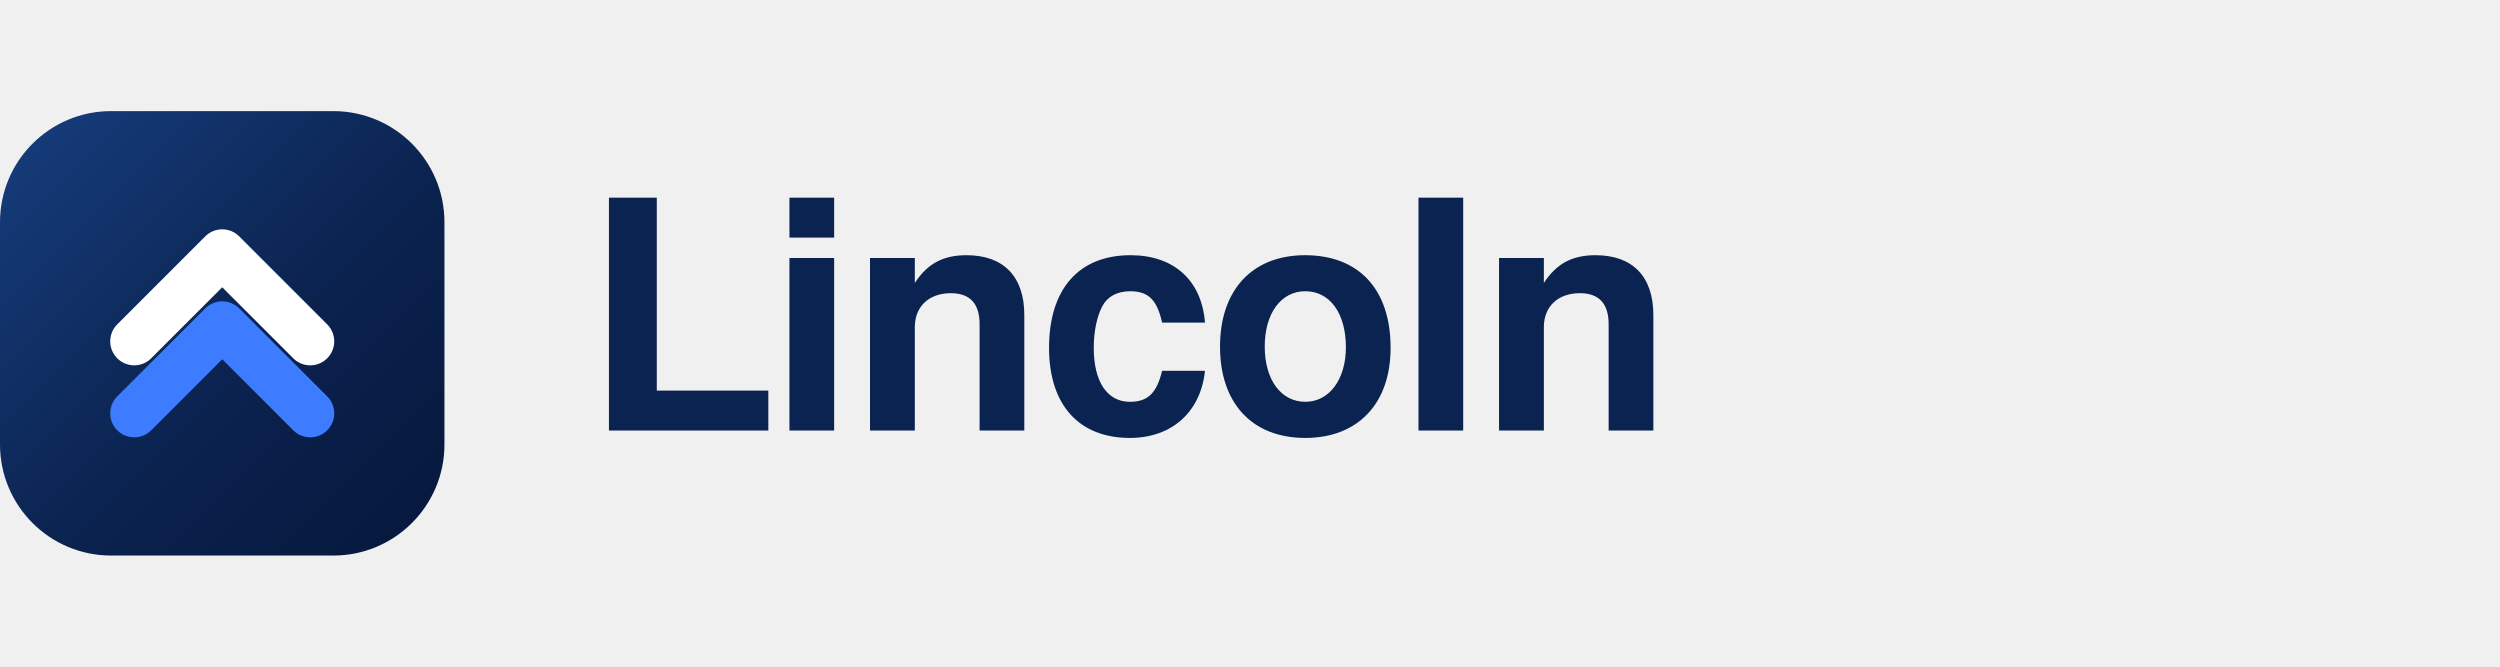
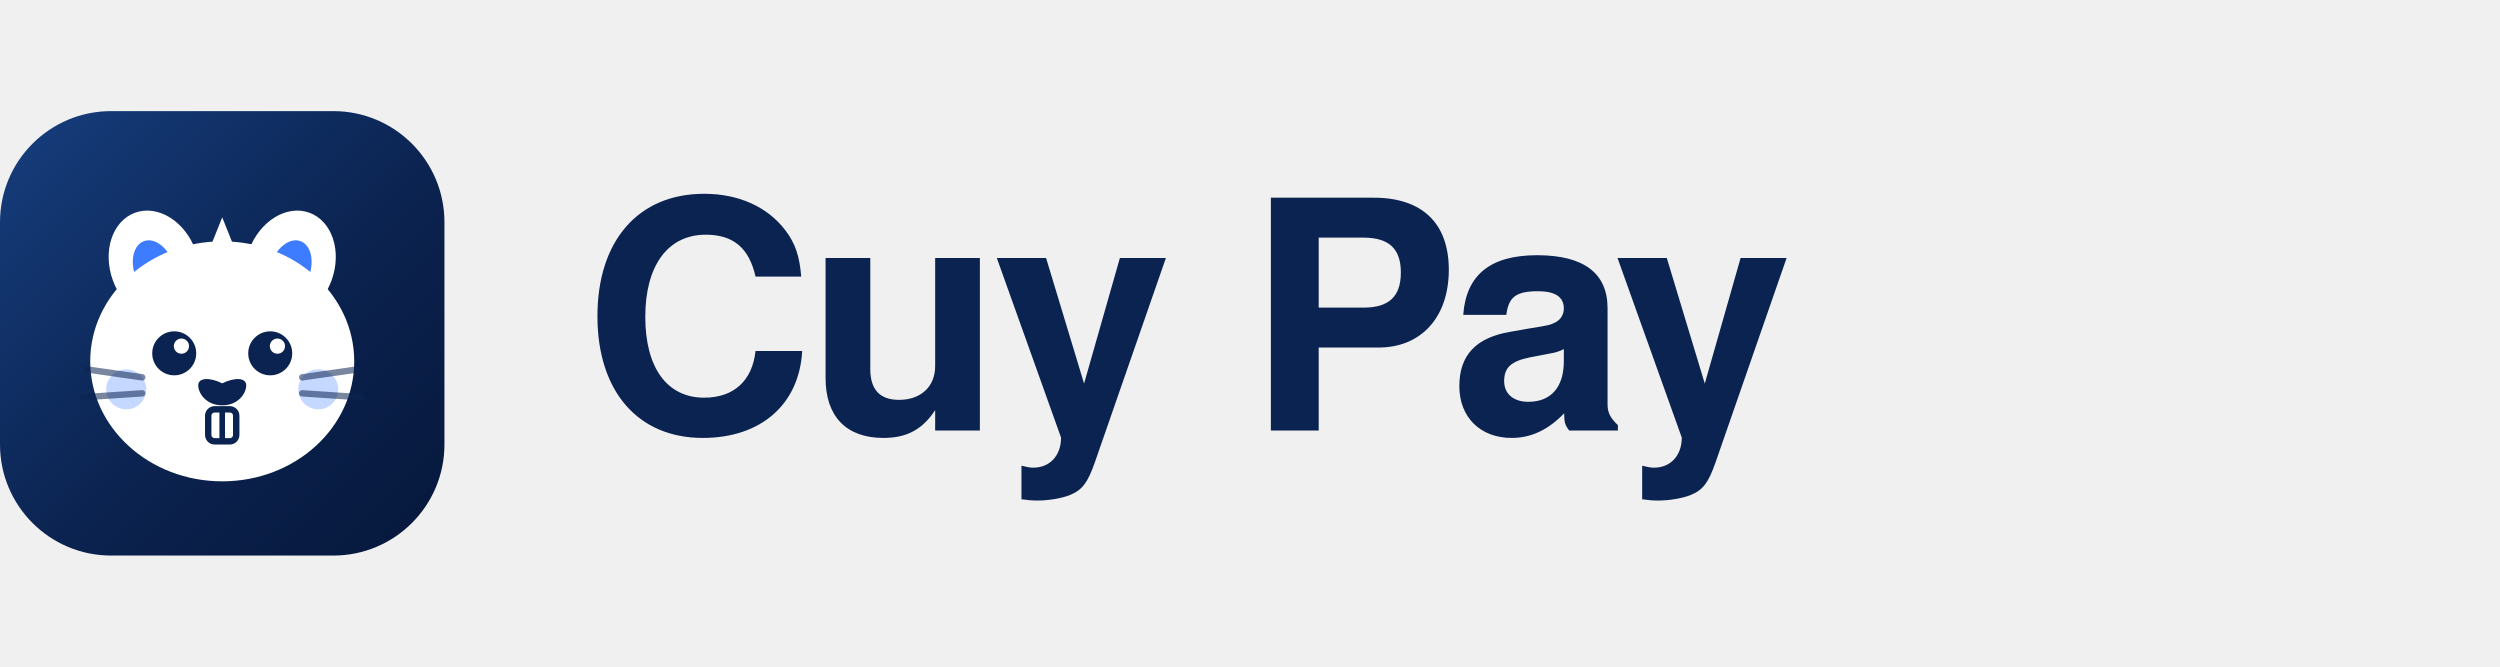
<svg xmlns="http://www.w3.org/2000/svg" width="360" height="96" viewBox="0 0 360 96">
  <defs>
    <linearGradient id="g" x1="0" y1="0" x2="1" y2="1">
      <stop offset="0" stop-color="#163E7E" />
      <stop offset="0.55" stop-color="#0B2350" />
      <stop offset="1" stop-color="#06173A" />
    </linearGradient>
  </defs>
  <rect x="0" y="16" width="64" height="64" rx="16" fill="url(#g)" />
  <svg x="0" y="16" width="64" height="64" viewBox="0 0 100 100">
-     <g transform="translate(50 50) scale(0.9) translate(-50 -50)" fill="none" stroke-width="12" stroke-linecap="round" stroke-linejoin="round">
-       <polyline points="28,70 50,48 72,70" stroke="#3D7BFF" />
-       <polyline points="28,52 50,30 72,52" stroke="#FFFFFF" />
+     <g transform="translate(50 50) scale(0.9) translate(-50 -50)">
+       <g>
+         <ellipse cx="33" cy="33" rx="11" ry="14" fill="#FFFFFF" transform="rotate(-20 33 33)" />
+         <ellipse cx="67" cy="33" rx="11" ry="14" fill="#FFFFFF" transform="rotate(20 67 33)" />
+         <ellipse cx="33" cy="34" rx="5" ry="7.5" fill="#3D7BFF" transform="rotate(-20 33 34)" />
+         <ellipse cx="67" cy="34" rx="5" ry="7.5" fill="#3D7BFF" transform="rotate(20 67 34)" />
+       </g>
+       <path d="M50 21 L44 36 L56 36 Z" fill="#FFFFFF" />
+       <ellipse cx="50" cy="57" rx="33" ry="30" fill="#FFFFFF" />
+       <circle cx="26" cy="64" r="5" fill="#3D7BFF" opacity="0.30" />
+       <circle cx="74" cy="64" r="5" fill="#3D7BFF" opacity="0.30" />
+       <g stroke="#0B2350" stroke-width="1.6" stroke-linecap="round" opacity="0.55">
+         <line x1="30" y1="61" x2="16" y2="59" />
+         <line x1="30" y1="65" x2="15" y2="66" />
+         <line x1="70" y1="61" x2="84" y2="59" />
+         <line x1="70" y1="65" x2="85" y2="66" />
+       </g>
+       <circle cx="38" cy="55" r="5.5" fill="#0B2350" />
+       <circle cx="62" cy="55" r="5.5" fill="#0B2350" />
+       <circle cx="39.8" cy="53.2" r="1.9" fill="#FFFFFF" />
+       <circle cx="63.8" cy="53.2" r="1.9" fill="#FFFFFF" />
+       <path d="M50 68 C46 68 44 65 44 63 C44 61 47 61 50 62.5 C53 61 56 61 56 63 C56 65 54 68 50 68 Z" fill="#0B2350" />
+       <rect x="46.5" y="69" width="7" height="8" rx="1.6" fill="#FFFFFF" stroke="#0B2350" stroke-width="1.6" />
+       <line x1="50" y1="69.5" x2="50" y2="76.5" stroke="#0B2350" stroke-width="1.4" />
    </g>
  </svg>
-   <text x="84" y="62" font-family="Helvetica, Arial, sans-serif" font-size="46" font-weight="800" fill="#0B2350" letter-spacing="-1">Lincoln</text>
+   <text x="84" y="62" font-family="Helvetica, Arial, sans-serif" font-size="46" font-weight="800" fill="#0B2350" letter-spacing="-1">Cuy Pay</text>
</svg>
